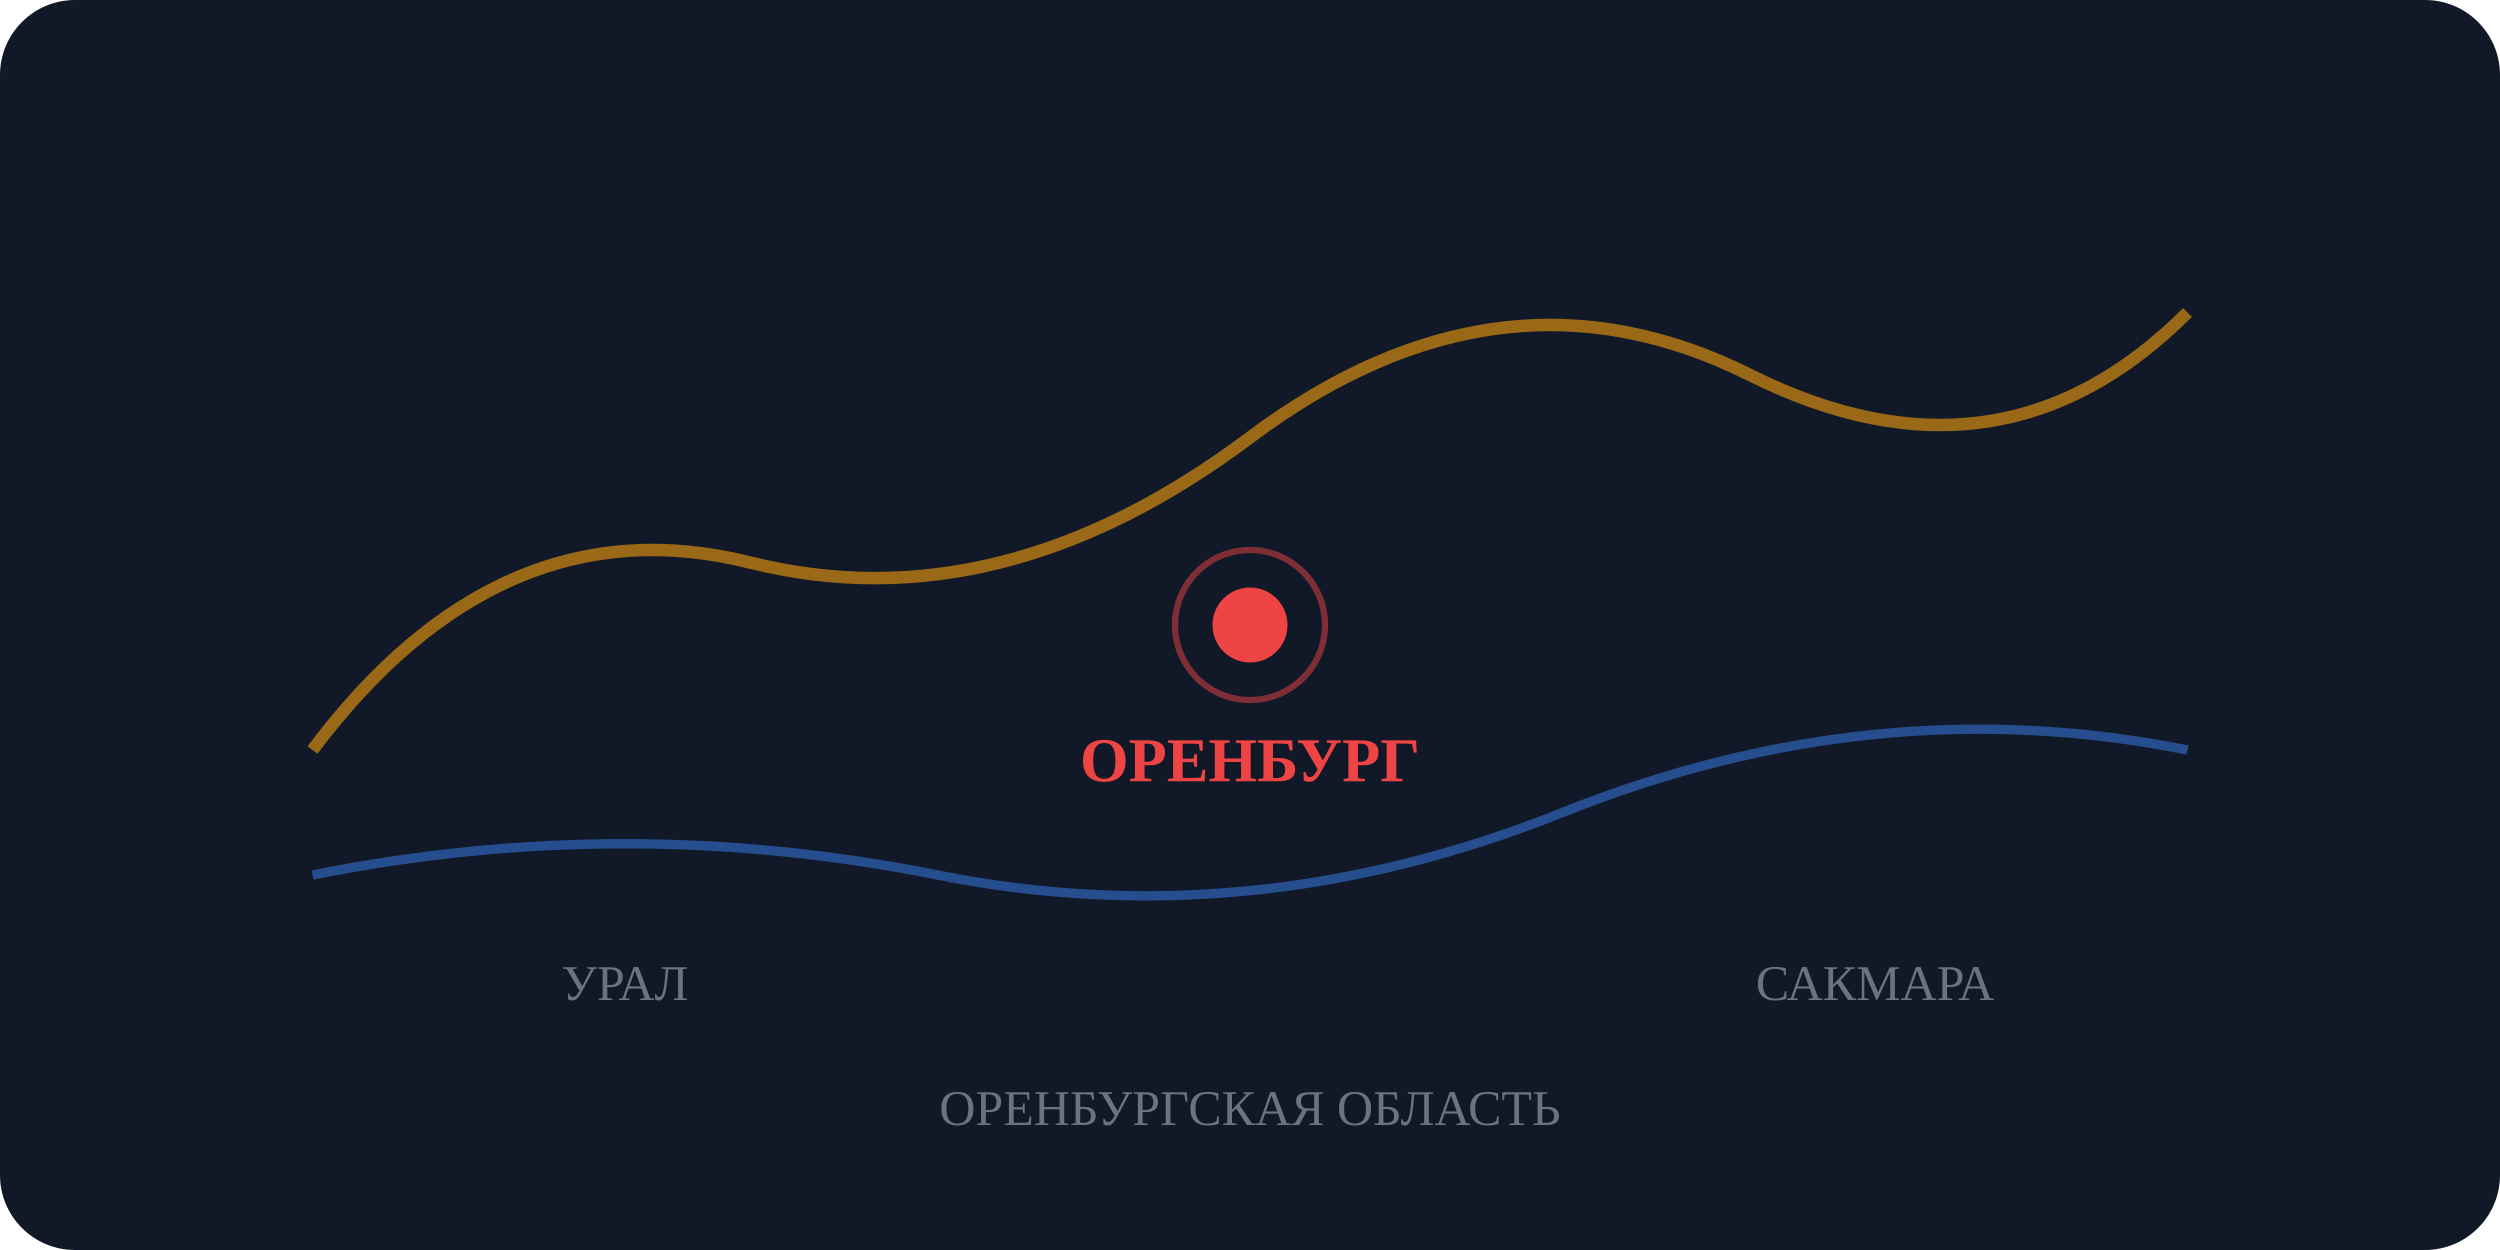
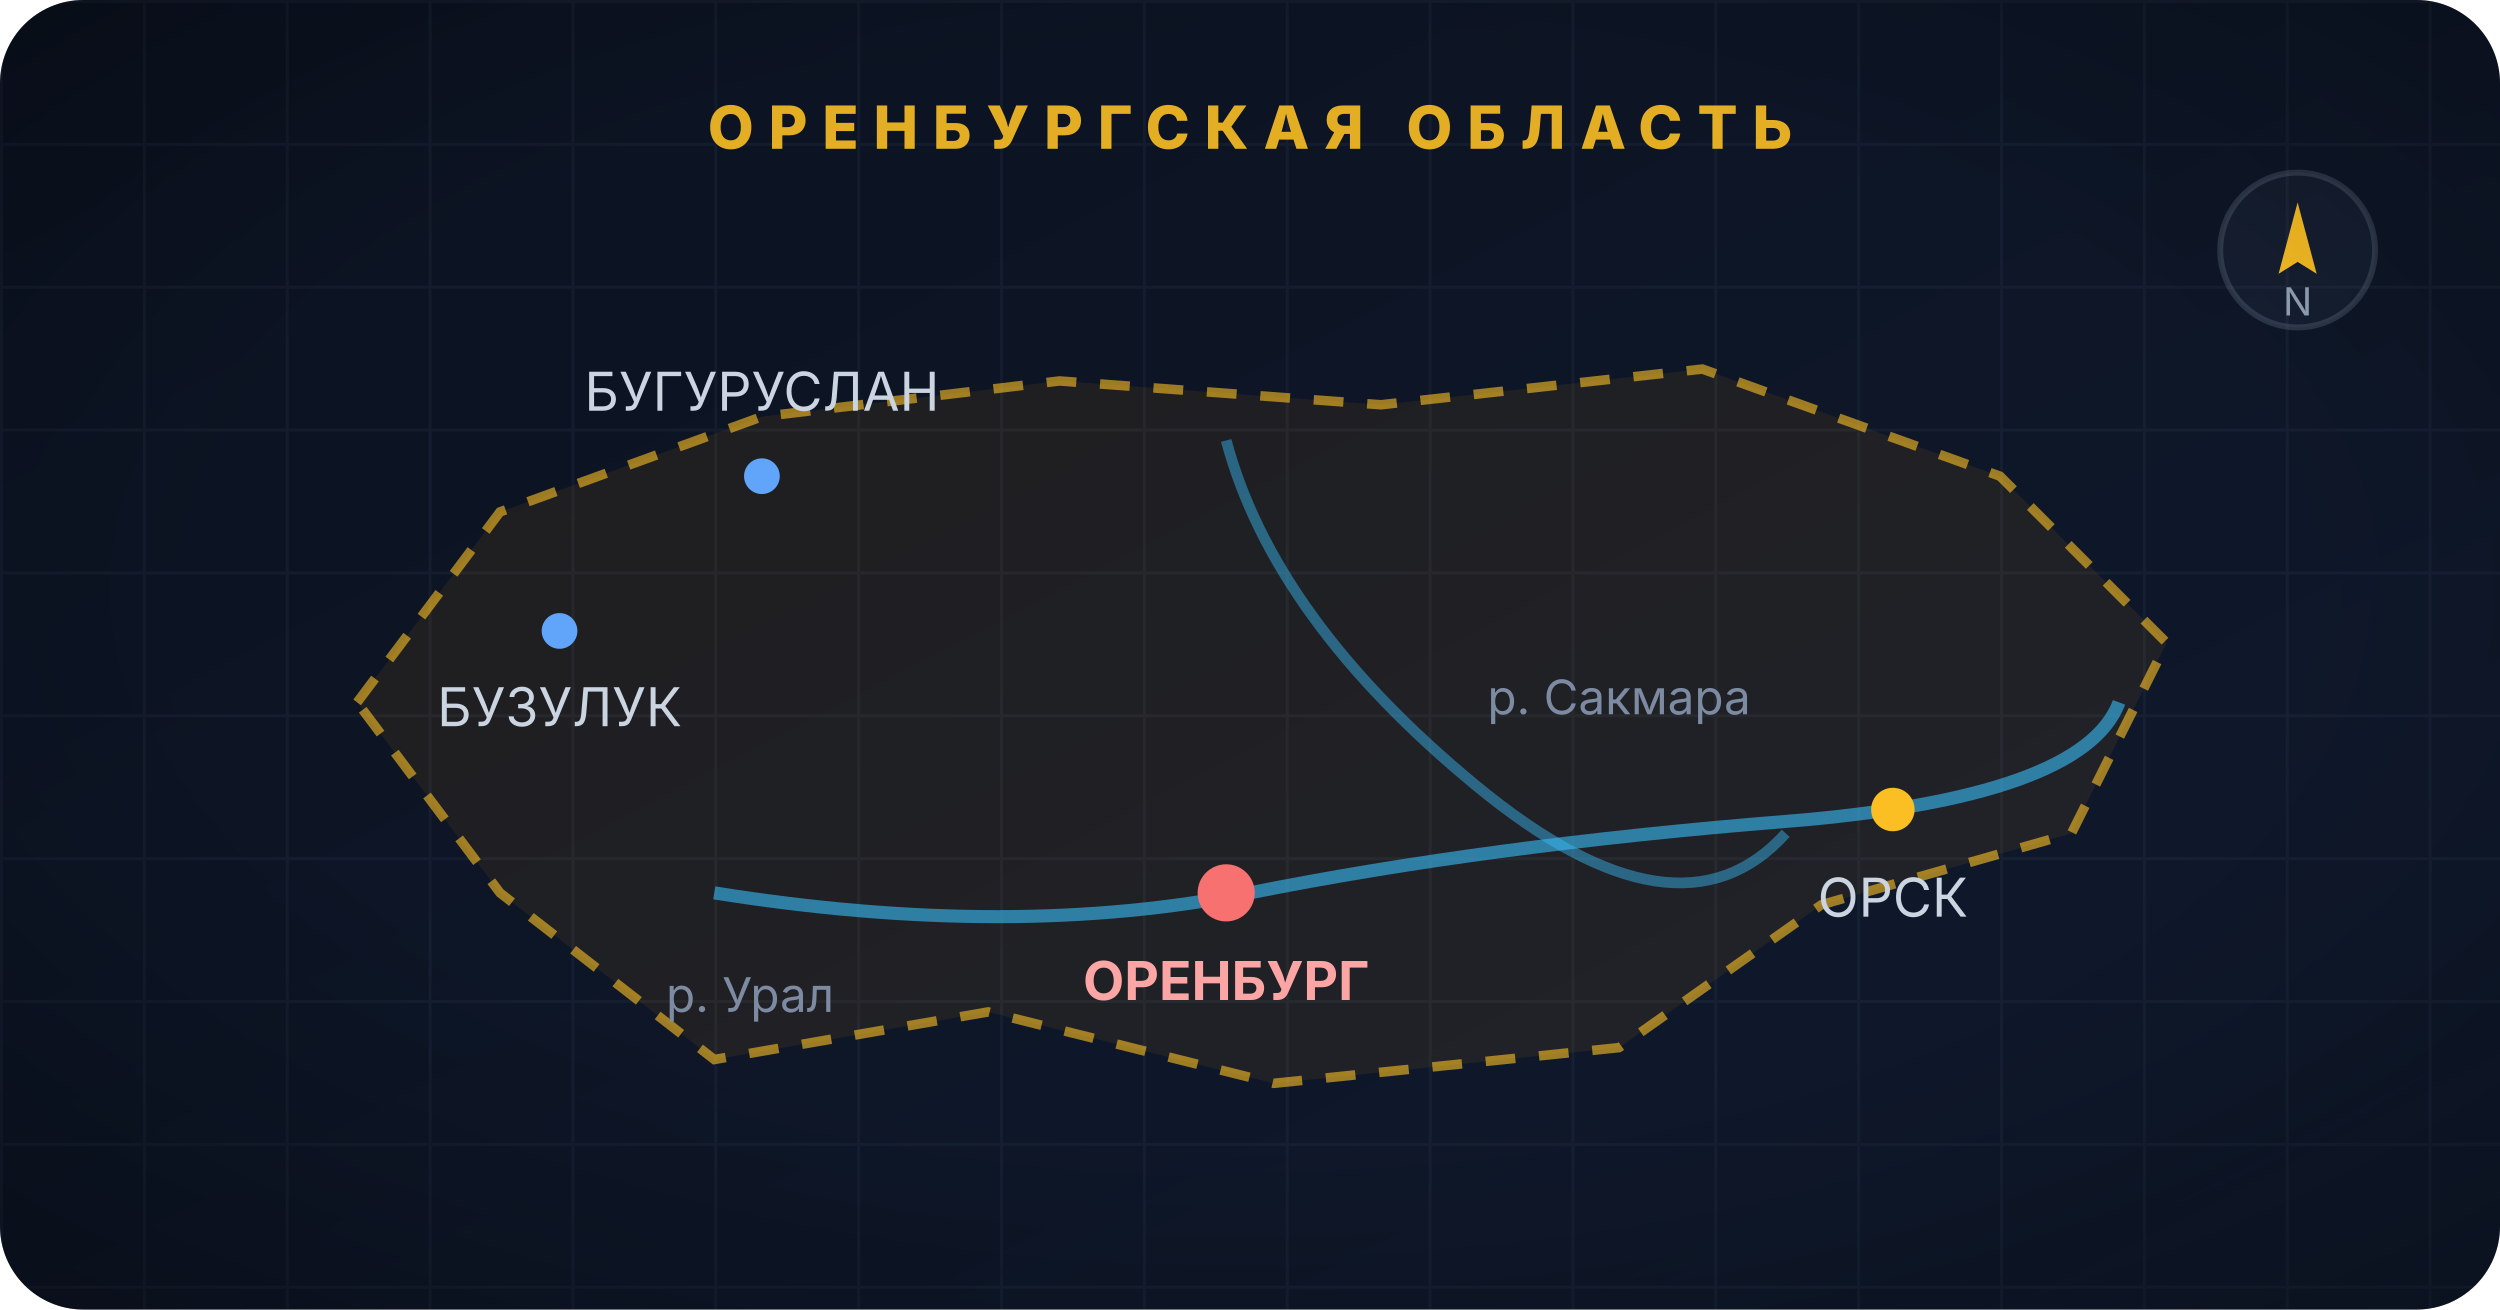
- <svg xmlns="http://www.w3.org/2000/svg" viewBox="0 0 400 200">
-   <rect width="400" height="200" fill="#111827" rx="12" />
-   <path d="M50 120 Q80 80 120 90 Q160 100 200 70 Q240 40 280 60 Q320 80 350 50" fill="none" stroke="#f59e0b" stroke-width="2" opacity="0.6" />
-   <path d="M50 140 Q100 130 150 140 Q200 150 250 130 Q300 110 350 120" fill="none" stroke="#3b82f6" stroke-width="1.5" opacity="0.5" />
-   <circle cx="200" cy="100" r="6" fill="#ef4444" />
-   <circle cx="200" cy="100" r="12" fill="none" stroke="#ef4444" stroke-width="1" opacity="0.5" />
-   <text x="200" y="125" text-anchor="middle" fill="#ef4444" font-size="10" font-weight="bold">ОРЕНБУРГ</text>
-   <text x="100" y="160" text-anchor="middle" fill="#6b7280" font-size="8">УРАЛ</text>
-   <text x="300" y="160" text-anchor="middle" fill="#6b7280" font-size="8">САКМАРА</text>
-   <text x="200" y="180" text-anchor="middle" fill="#6b7280" font-size="8">ОРЕНБУРГСКАЯ ОБЛАСТЬ</text>
+ <svg xmlns="http://www.w3.org/2000/svg" viewBox="0 0 420 220" role="img" aria-label="Стилизованная карта Оренбургской области">
+   <defs>
+     <linearGradient id="mapbg" x1="0" y1="0" x2="1" y2="1">
+       <stop offset="0" stop-color="#0b1220" />
+       <stop offset="1" stop-color="#101a2e" />
+     </linearGradient>
+     <radialGradient id="vignette" cx=".5" cy=".45" r=".75">
+       <stop offset=".55" stop-color="#000" stop-opacity="0" />
+       <stop offset="1" stop-color="#000" stop-opacity=".35" />
+     </radialGradient>
+     <pattern id="grid" width="24" height="24" patternUnits="userSpaceOnUse">
+       <path d="M24 0H0V24" fill="none" stroke="rgba(148,163,184,.06)" stroke-width="1" />
+     </pattern>
+   </defs>
+   <rect width="420" height="220" rx="14" fill="url(#mapbg)" />
+   <rect width="420" height="220" rx="14" fill="url(#grid)" />
+   <path d="M60 118 L84 86 L128 70 L178 64 L232 68 L286 62 L336 80 L364 108 L348 140 L306 152 L272 176 L214 182 L166 170 L120 178 L84 150 Z" fill="rgba(245,158,11,.08)" stroke="rgba(251,191,36,.6)" stroke-width="1.6" stroke-dasharray="5 4" />
+   <path d="M120 150 Q170 158 210 150 T300 138 T356 118" fill="none" stroke="#38bdf8" stroke-width="2.2" opacity=".6" />
+   <path d="M206 74 Q214 104 248 132 T300 140" fill="none" stroke="#38bdf8" stroke-width="1.8" opacity=".45" />
+   <g font-family="Inter, Arial, sans-serif" font-size="8" fill="#7c8ba1">
+     <text x="126" y="170" text-anchor="middle">р. Урал</text>
+     <text x="272" y="120" text-anchor="middle">р. Сакмара</text>
+   </g>
+   <g>
+     <circle cx="206" cy="150" r="4.5" fill="#f87171" />
+     <circle cx="206" cy="150" r="4" fill="none" stroke="#f87171" stroke-width="1.6">
+       <animate attributeName="r" values="4;15" dur="2.4s" repeatCount="indefinite" />
+       <animate attributeName="opacity" values=".75;0" dur="2.4s" repeatCount="indefinite" />
+     </circle>
+     <text x="206" y="168" text-anchor="middle" font-family="Inter, Arial, sans-serif" font-size="9" font-weight="700" fill="#fca5a5">ОРЕНБУРГ</text>
+     <circle cx="318" cy="136" r="3.5" fill="#fbbf24" />
+     <circle cx="318" cy="136" r="3" fill="none" stroke="#fbbf24" stroke-width="1.3">
+       <animate attributeName="r" values="3;10" dur="3s" repeatCount="indefinite" />
+       <animate attributeName="opacity" values=".65;0" dur="3s" repeatCount="indefinite" />
+     </circle>
+     <text x="318" y="154" text-anchor="middle" font-family="Inter, Arial, sans-serif" font-size="9" fill="#cbd5e1">ОРСК</text>
+     <circle cx="94" cy="106" r="3" fill="#60a5fa" />
+     <text x="94" y="122" text-anchor="middle" font-family="Inter, Arial, sans-serif" font-size="9" fill="#cbd5e1">БУЗУЛУК</text>
+     <circle cx="128" cy="80" r="3" fill="#60a5fa" />
+     <text x="128" y="69" text-anchor="middle" font-family="Inter, Arial, sans-serif" font-size="9" fill="#cbd5e1">БУГУРУСЛАН</text>
+   </g>
+   <g transform="translate(386 42)">
+     <circle r="13" fill="rgba(148,163,184,.06)" stroke="rgba(148,163,184,.22)" />
+     <path d="M0 -8 L3.2 4 L0 2 L-3.2 4 Z" fill="#fbbf24" />
+     <text y="11" text-anchor="middle" font-family="Inter, Arial, sans-serif" font-size="6.5" fill="#94a3b8">N</text>
+   </g>
+   <text x="210" y="25" text-anchor="middle" font-family="Inter, Arial, sans-serif" font-size="10" font-weight="800" letter-spacing="2.5" fill="#fbbf24" opacity=".9">ОРЕНБУРГСКАЯ ОБЛАСТЬ</text>
+   <rect width="420" height="220" rx="14" fill="url(#vignette)" />
</svg>
